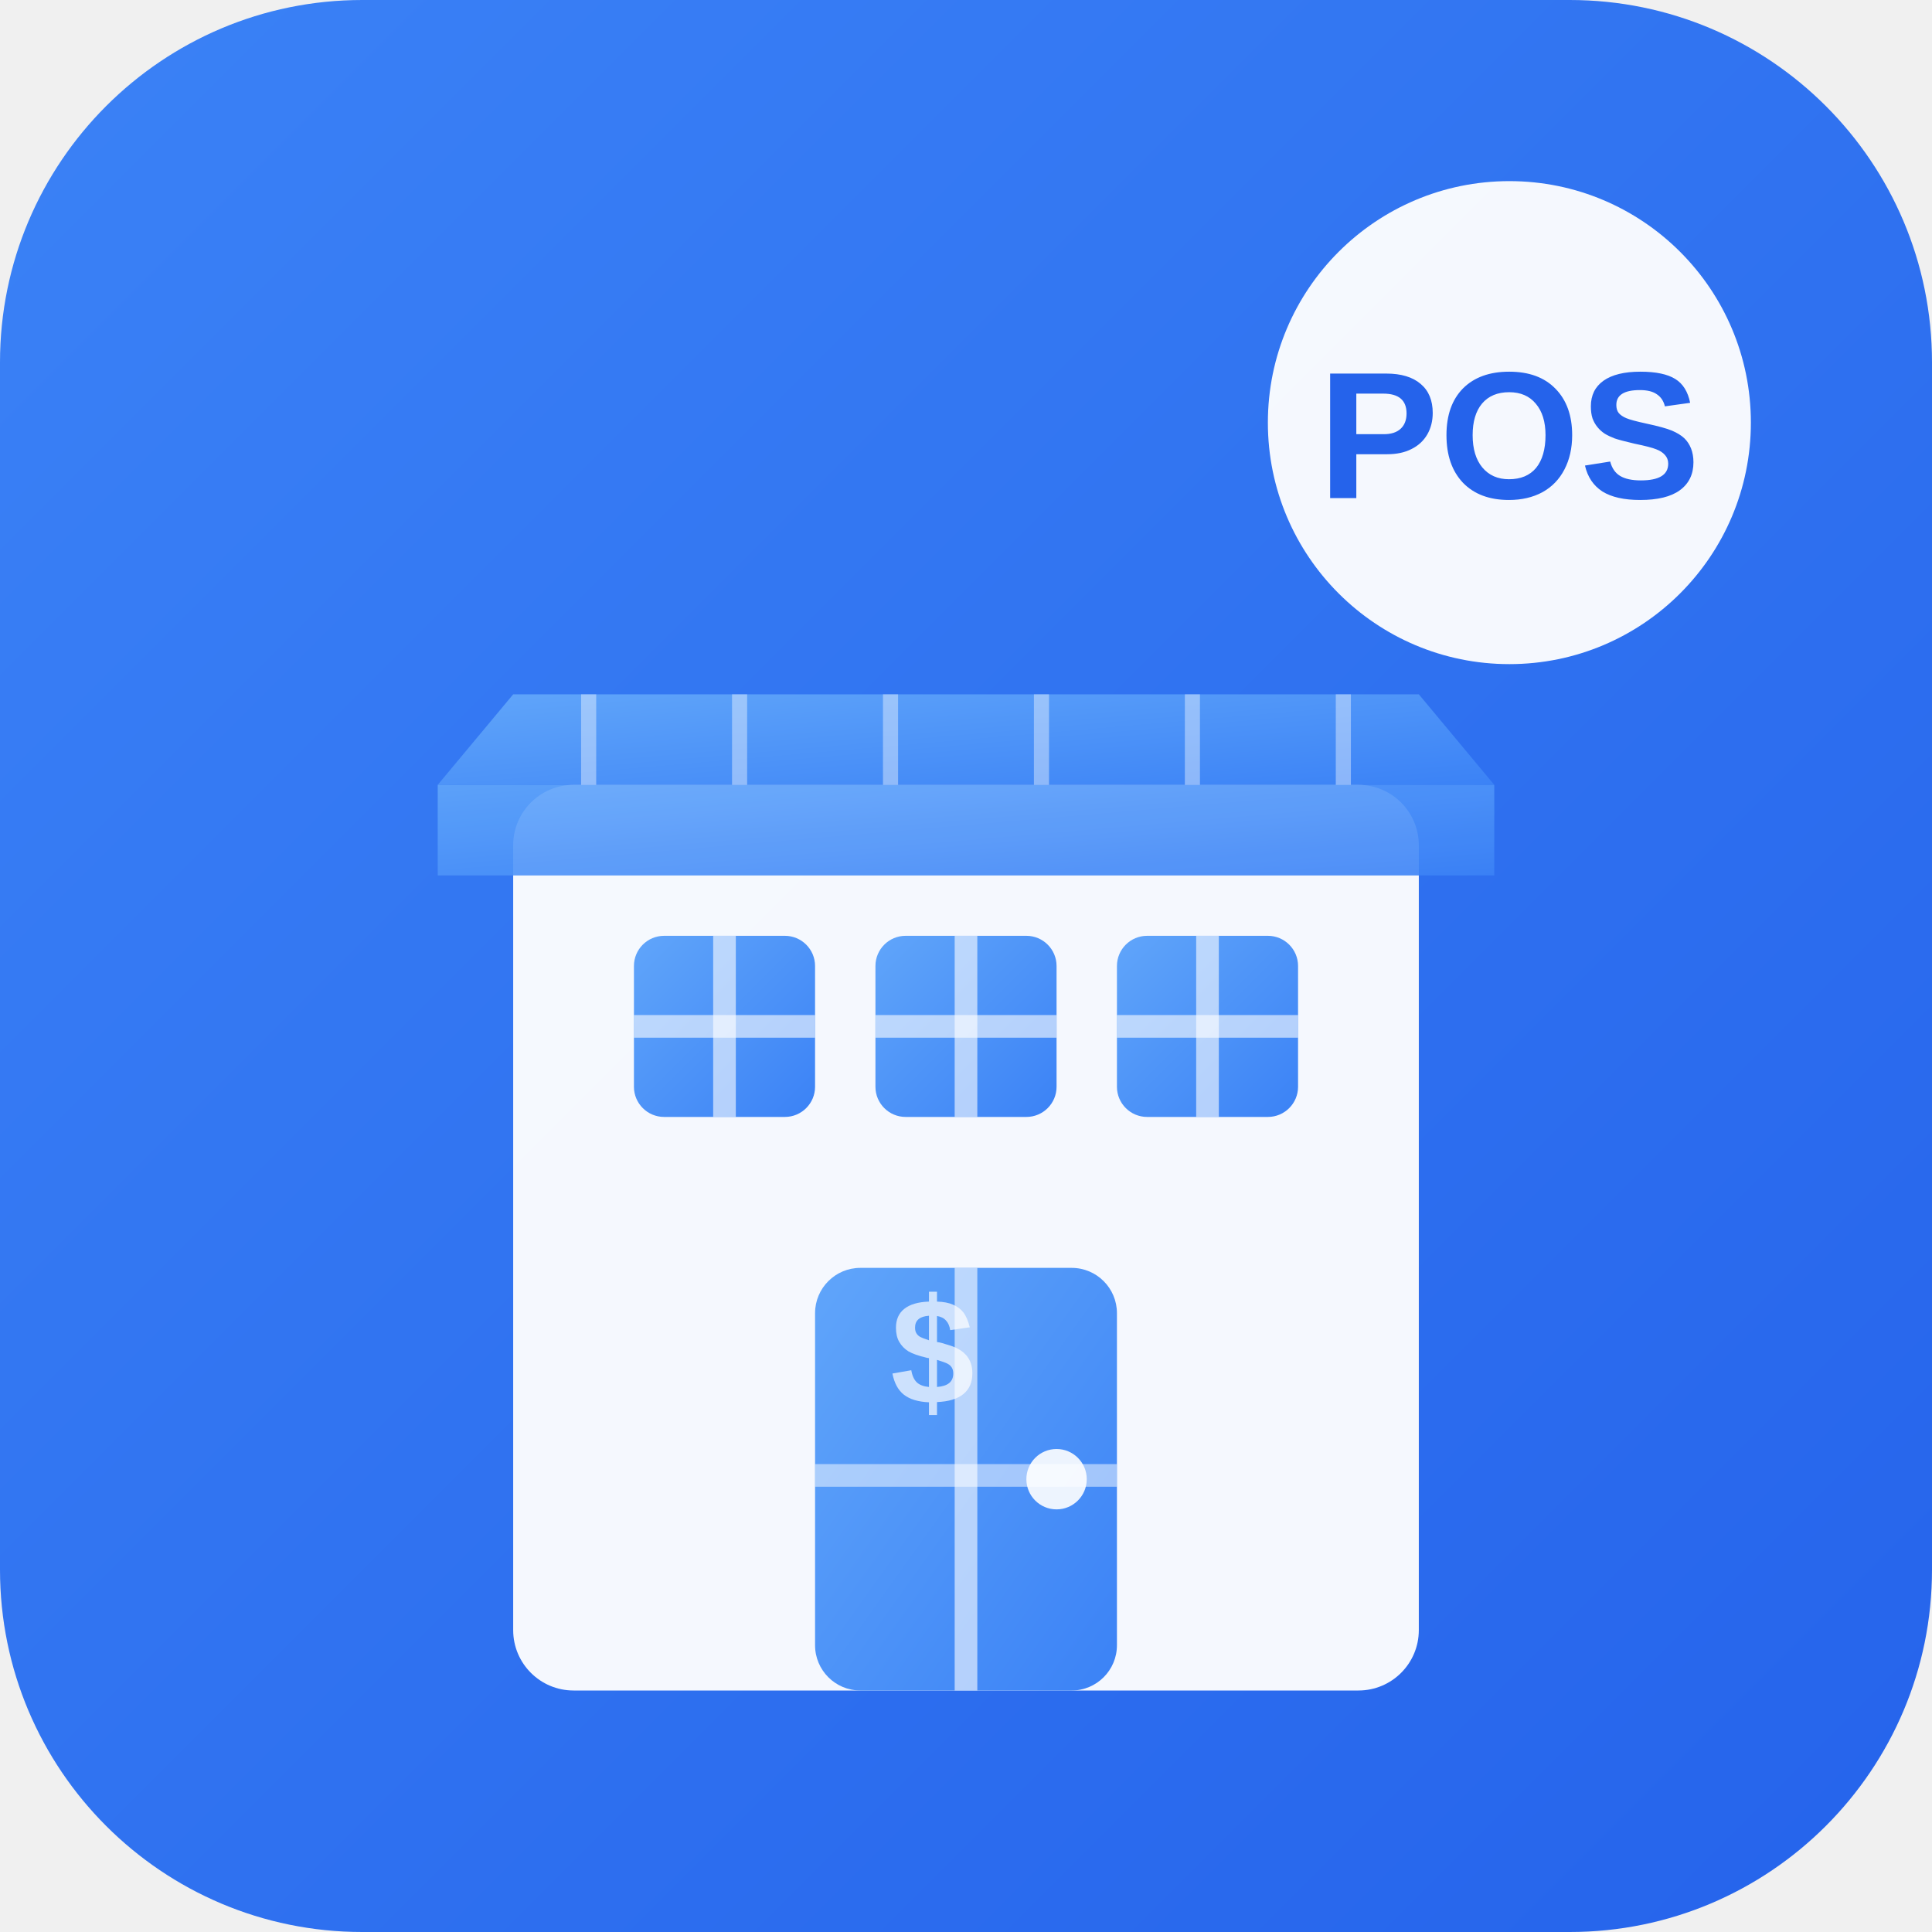
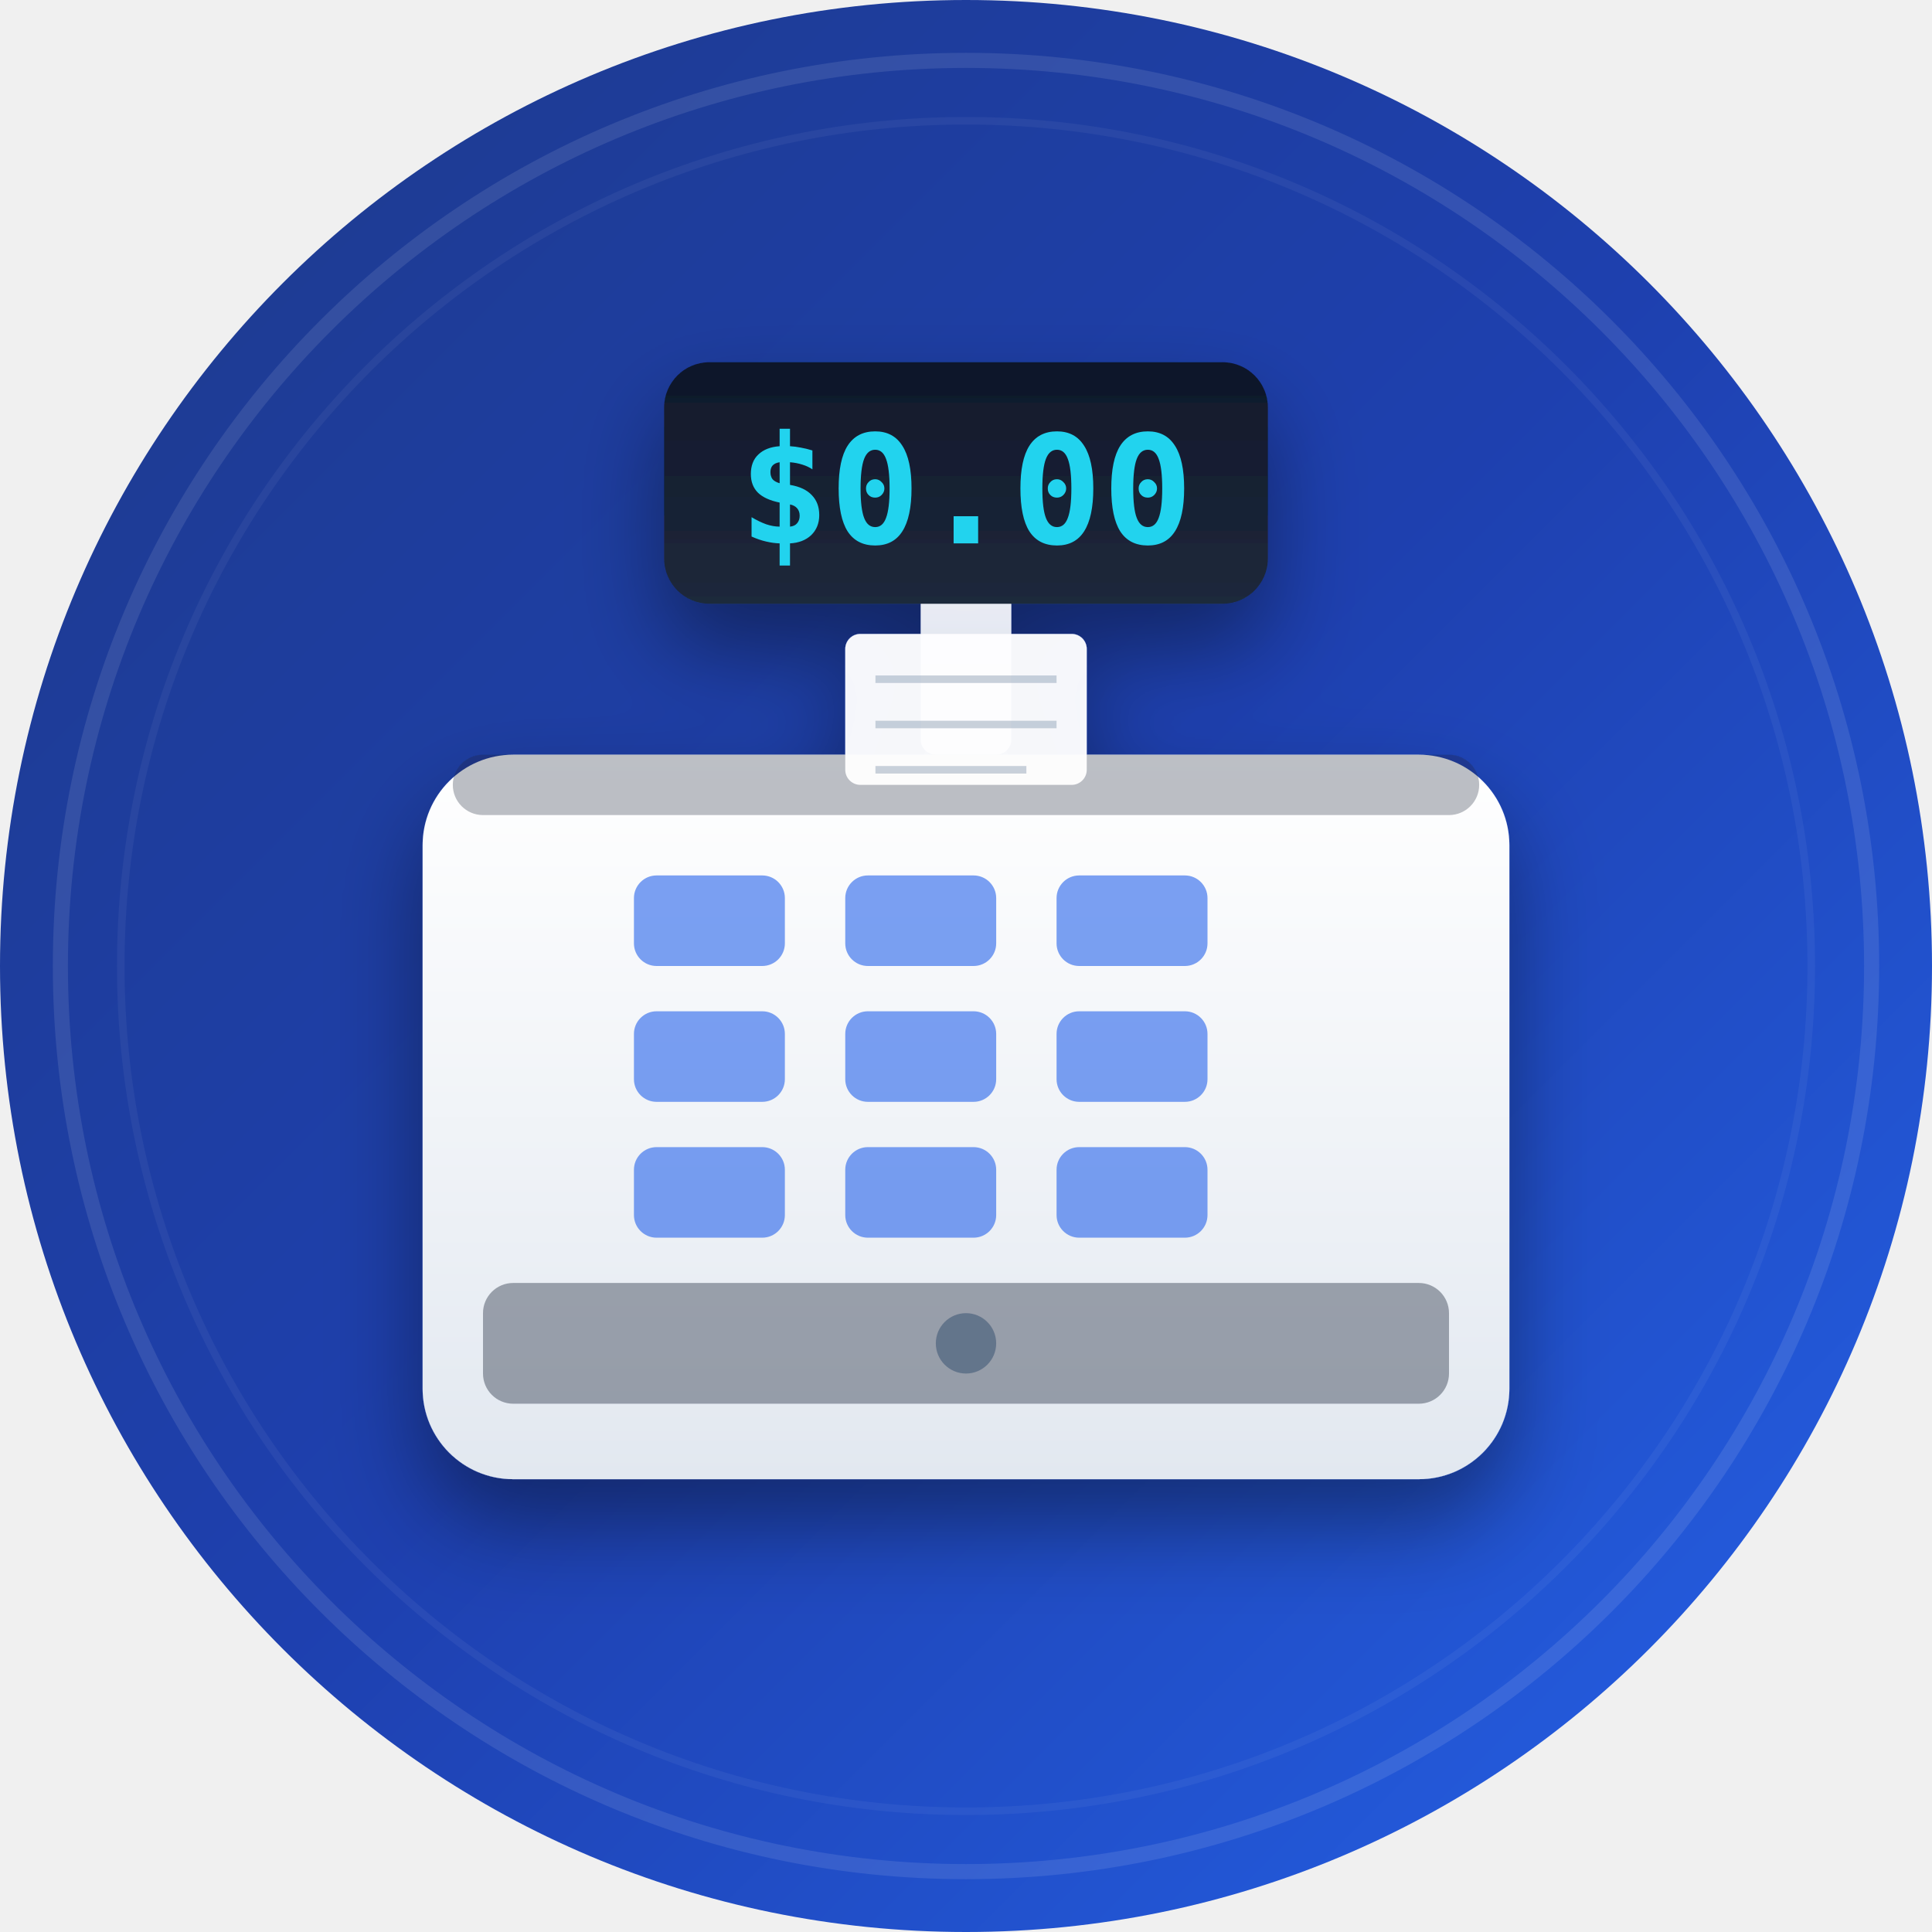
<svg xmlns="http://www.w3.org/2000/svg" width="128" height="128" viewBox="0 0 128 128" fill="none">
  <defs>
-     <linearGradient id="bg" x1="0%" y1="0%" x2="100%" y2="100%">
-       <stop offset="0%" style="stop-color:#3b82f6;stop-opacity:1" />
+     <linearGradient id="bgGradient" x1="0%" y1="0%" x2="100%" y2="100%">
+       <stop offset="0%" style="stop-color:#1e3a8a;stop-opacity:1" />
+       <stop offset="50%" style="stop-color:#1e40af;stop-opacity:1" />
      <stop offset="100%" style="stop-color:#2563eb;stop-opacity:1" />
    </linearGradient>
-     <linearGradient id="accent" x1="0%" y1="0%" x2="100%" y2="100%">
-       <stop offset="0%" style="stop-color:#60a5fa;stop-opacity:1" />
-       <stop offset="100%" style="stop-color:#3b82f6;stop-opacity:1" />
+     <linearGradient id="boxGradient" x1="0%" y1="0%" x2="0%" y2="100%">
+       <stop offset="0%" style="stop-color:#ffffff;stop-opacity:1" />
+       <stop offset="100%" style="stop-color:#e2e8f0;stop-opacity:1" />
    </linearGradient>
+     <linearGradient id="screenGradient" x1="0%" y1="0%" x2="0%" y2="100%">
+       <stop offset="0%" style="stop-color:#0f172a;stop-opacity:1" />
+       <stop offset="100%" style="stop-color:#1e293b;stop-opacity:1" />
+     </linearGradient>
+     <filter id="shadow" x="-50%" y="-50%" width="200%" height="200%">
+       <feGaussianBlur in="SourceAlpha" stdDeviation="3" />
+       <feOffset dx="0" dy="3" result="offsetblur" />
+       <feComponentTransfer>
+         <feFuncA type="linear" slope="0.4" />
+       </feComponentTransfer>
+       <feMerge>
+         <feMergeNode />
+         <feMergeNode in="SourceGraphic" />
+       </feMerge>
+     </filter>
  </defs>
-   <rect width="128" height="128" rx="24" fill="url(#bg)" />
-   <g transform="translate(24, 28)">
-     <rect x="10" y="24" width="60" height="60" rx="4" fill="white" opacity="0.95" />
-     <path d="M 5 24 L 10 18 L 70 18 L 75 24 Z" fill="url(#accent)" />
-     <rect x="5" y="24" width="70" height="6" fill="url(#accent)" opacity="0.9" />
-     <line x1="15" y1="18" x2="15" y2="24" stroke="white" stroke-width="1" opacity="0.4" />
-     <line x1="25" y1="18" x2="25" y2="24" stroke="white" stroke-width="1" opacity="0.4" />
-     <line x1="35" y1="18" x2="35" y2="24" stroke="white" stroke-width="1" opacity="0.4" />
-     <line x1="45" y1="18" x2="45" y2="24" stroke="white" stroke-width="1" opacity="0.4" />
-     <line x1="55" y1="18" x2="55" y2="24" stroke="white" stroke-width="1" opacity="0.4" />
-     <line x1="65" y1="18" x2="65" y2="24" stroke="white" stroke-width="1" opacity="0.4" />
-     <rect x="18" y="34" width="12" height="12" rx="2" fill="url(#accent)" />
-     <rect x="34" y="34" width="12" height="12" rx="2" fill="url(#accent)" />
-     <rect x="50" y="34" width="12" height="12" rx="2" fill="url(#accent)" />
-     <line x1="24" y1="34" x2="24" y2="46" stroke="white" stroke-width="1.5" opacity="0.6" />
-     <line x1="18" y1="40" x2="30" y2="40" stroke="white" stroke-width="1.5" opacity="0.6" />
-     <line x1="40" y1="34" x2="40" y2="46" stroke="white" stroke-width="1.5" opacity="0.6" />
-     <line x1="34" y1="40" x2="46" y2="40" stroke="white" stroke-width="1.5" opacity="0.6" />
-     <line x1="56" y1="34" x2="56" y2="46" stroke="white" stroke-width="1.5" opacity="0.6" />
-     <line x1="50" y1="40" x2="62" y2="40" stroke="white" stroke-width="1.5" opacity="0.6" />
-     <rect x="30" y="56" width="20" height="28" rx="3" fill="url(#accent)" />
-     <line x1="40" y1="56" x2="40" y2="84" stroke="white" stroke-width="1.5" opacity="0.6" />
-     <rect x="30" y="69" width="20" height="1.5" fill="white" opacity="0.5" />
-     <circle cx="46" cy="70" r="2" fill="white" opacity="0.9" />
-     <text x="35" y="65" font-family="Arial, sans-serif" font-size="10" font-weight="bold" fill="white" opacity="0.7">$</text>
+   <circle cx="64" cy="64" r="64" fill="url(#bgGradient)" />
+   <g filter="url(#shadow)">
+     <g transform="translate(64, 38)">
+       <rect x="-3" y="0" width="6" height="12" rx="1" fill="url(#boxGradient)" opacity="0.9" />
+       <rect x="-20" y="-14" width="40" height="16" rx="3" fill="url(#screenGradient)" />
+       <text x="0" y="-2" font-family="monospace" font-size="10" font-weight="bold" fill="#22d3ee" text-anchor="middle">$0.00</text>
+     </g>
+     <rect x="28" y="50" width="72" height="48" rx="6" fill="url(#boxGradient)" />
+     <rect x="30" y="50" width="68" height="4" rx="2" fill="#1e293b" opacity="0.3" />
+     <rect x="32" y="85" width="64" height="8" rx="2" fill="#1e293b" opacity="0.4" />
+     <circle cx="64" cy="89" r="2" fill="#64748b" />
+     <g transform="translate(42, 58)">
+       <rect x="0" y="0" width="10" height="6" rx="1.5" fill="#2563eb" opacity="0.6" />
+       <rect x="14" y="0" width="10" height="6" rx="1.5" fill="#2563eb" opacity="0.6" />
+       <rect x="28" y="0" width="10" height="6" rx="1.5" fill="#2563eb" opacity="0.6" />
+       <rect x="0" y="9" width="10" height="6" rx="1.5" fill="#2563eb" opacity="0.6" />
+       <rect x="14" y="9" width="10" height="6" rx="1.5" fill="#2563eb" opacity="0.6" />
+       <rect x="28" y="9" width="10" height="6" rx="1.5" fill="#2563eb" opacity="0.6" />
+       <rect x="0" y="18" width="10" height="6" rx="1.5" fill="#2563eb" opacity="0.6" />
+       <rect x="14" y="18" width="10" height="6" rx="1.5" fill="#2563eb" opacity="0.6" />
+       <rect x="28" y="18" width="10" height="6" rx="1.5" fill="#2563eb" opacity="0.6" />
+     </g>
+     <g transform="translate(64, 48)">
+       <rect x="-8" y="-6" width="16" height="10" rx="1" fill="white" opacity="0.95" />
+       <line x1="-6" y1="-3" x2="6" y2="-3" stroke="#94a3b8" stroke-width="0.5" opacity="0.5" />
+       <line x1="-6" y1="0" x2="6" y2="0" stroke="#94a3b8" stroke-width="0.5" opacity="0.5" />
+       <line x1="-6" y1="3" x2="4" y2="3" stroke="#94a3b8" stroke-width="0.5" opacity="0.5" />
+     </g>
  </g>
-   <circle cx="100" cy="28" r="16" fill="white" opacity="0.95" />
-   <text x="100" y="33" font-family="Arial, sans-serif" font-size="12" font-weight="bold" fill="#2563eb" text-anchor="middle">POS</text>
+   <circle cx="64" cy="64" r="60" stroke="white" stroke-width="1" fill="none" opacity="0.1" />
+   <circle cx="64" cy="64" r="56" stroke="white" stroke-width="0.5" fill="none" opacity="0.05" />
</svg>
